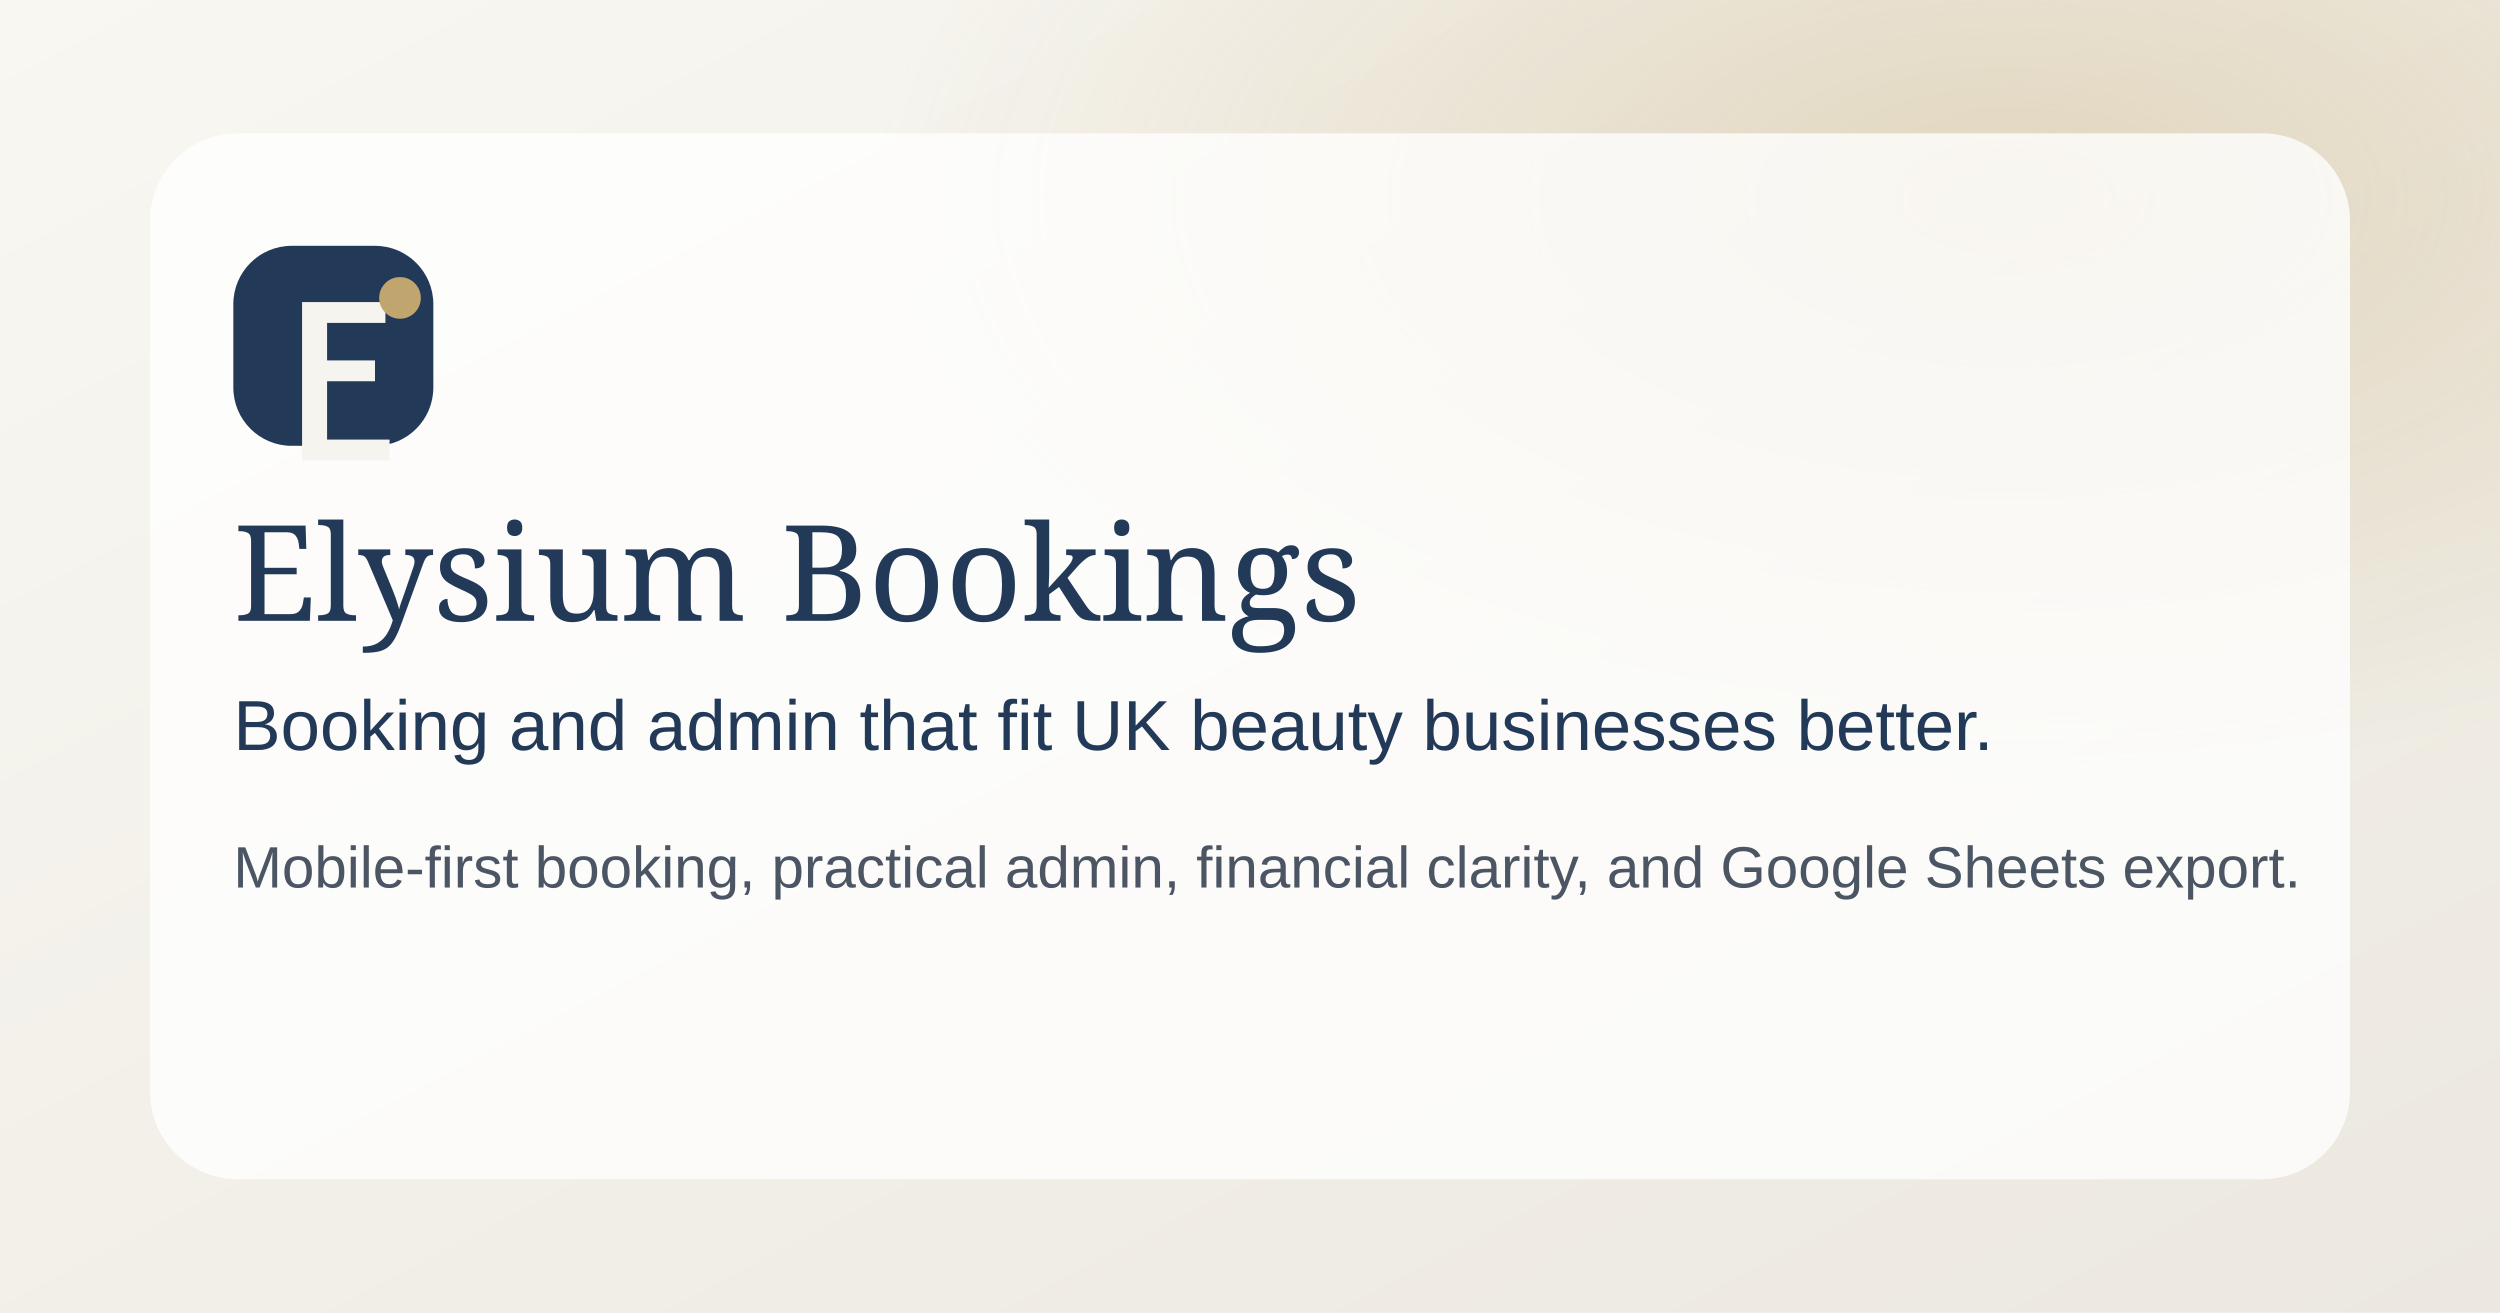
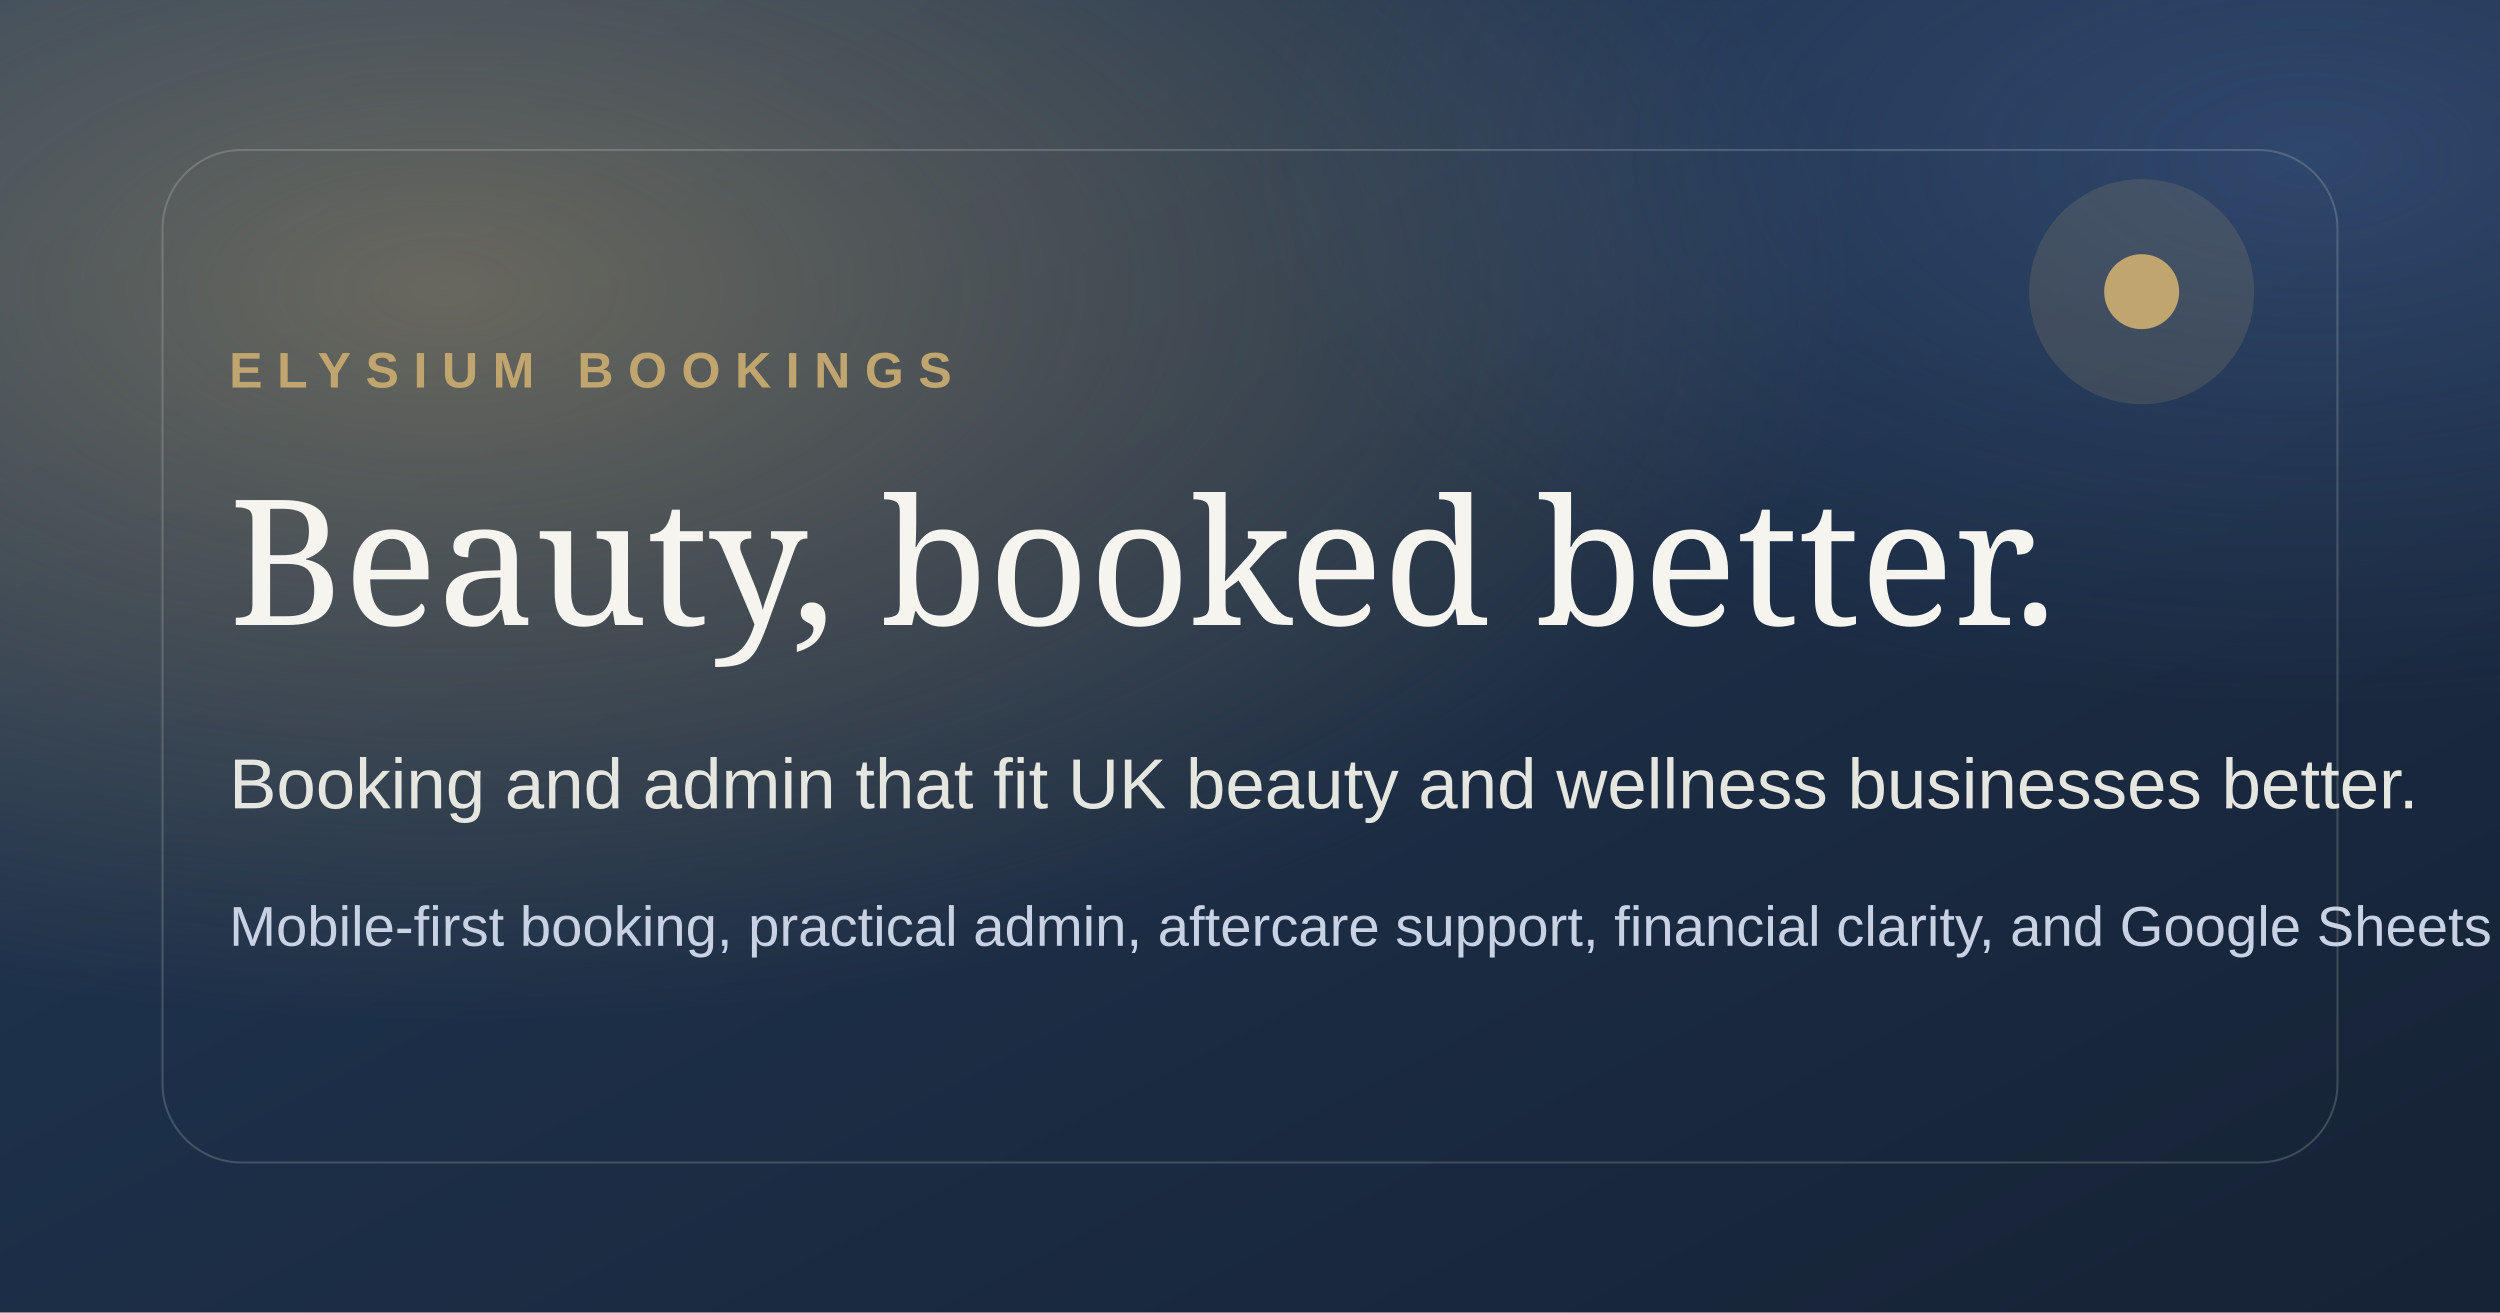
<svg xmlns="http://www.w3.org/2000/svg" viewBox="0 0 1200 630" role="img" aria-label="Elysium Bookings Open Graph image">
  <defs>
    <linearGradient id="bg" x1="0%" y1="0%" x2="100%" y2="100%">
-       <stop offset="0%" stop-color="#F8F7F2" />
-       <stop offset="100%" stop-color="#ECE8DF" />
+       <stop offset="0%" stop-color="#223A58" />
+       <stop offset="100%" stop-color="#162235" />
    </linearGradient>
-     <radialGradient id="glow" cx="80%" cy="15%" r="45%">
-       <stop offset="0%" stop-color="#C1A56E" stop-opacity="0.35" />
+     <radialGradient id="glowGold" cx="18%" cy="22%" r="56%">
+       <stop offset="0%" stop-color="#C1A56E" stop-opacity="0.45" />
      <stop offset="100%" stop-color="#C1A56E" stop-opacity="0" />
+     </radialGradient>
+     <radialGradient id="glowBlue" cx="92%" cy="12%" r="42%">
+       <stop offset="0%" stop-color="#587CBB" stop-opacity="0.32" />
+       <stop offset="100%" stop-color="#587CBB" stop-opacity="0" />
    </radialGradient>
  </defs>
  <rect width="1200" height="630" fill="url(#bg)" />
-   <rect width="1200" height="630" fill="url(#glow)" />
-   <rect x="72" y="64" width="1056" height="502" rx="42" fill="#FFFFFF" fill-opacity="0.78" />
-   <rect x="112" y="118" width="96" height="96" rx="28" fill="#223A58" />
-   <path d="M145 145h40v10h-28v18h23v10h-23v28h30v10h-42z" fill="#F5F4EF" />
-   <circle cx="192" cy="143" r="10" fill="#C1A56E" />
-   <text x="112" y="298" fill="#223A58" font-family="Georgia, serif" font-size="64">Elysium Bookings</text>
-   <text x="112" y="360" fill="#223A58" font-family="Arial, sans-serif" font-size="34">Booking and admin that fit UK beauty businesses better.</text>
-   <text x="112" y="426" fill="#4B5563" font-family="Arial, sans-serif" font-size="28">Mobile-first booking, practical admin, financial clarity, and Google Sheets export.</text>
+   <rect width="1200" height="630" fill="url(#glowGold)" />
+   <rect width="1200" height="630" fill="url(#glowBlue)" />
+   <rect x="78" y="72" width="1044" height="486" rx="38" fill="none" stroke="rgba(245,244,239,0.18)" />
+   <text x="110" y="186" fill="#C1A56E" font-family="'Manrope', Arial, sans-serif" font-size="24" font-weight="700" letter-spacing="7">ELYSIUM BOOKINGS</text>
+   <text x="110" y="300" fill="#F5F4EF" font-family="'Playfair Display', Georgia, serif" font-size="84">Beauty, booked better.</text>
+   <text x="110" y="388" fill="#E6E6E0" font-family="'Manrope', Arial, sans-serif" font-size="34">Booking and admin that fit UK beauty and wellness businesses better.</text>
+   <text x="110" y="454" fill="#C8D2E4" font-family="'Manrope', Arial, sans-serif" font-size="27">Mobile-first booking, practical admin, aftercare support, financial clarity, and Google Sheets export.</text>
+   <circle cx="1028" cy="140" r="54" fill="rgba(193,165,110,0.16)" />
+   <circle cx="1028" cy="140" r="18" fill="#C1A56E" />
</svg>
